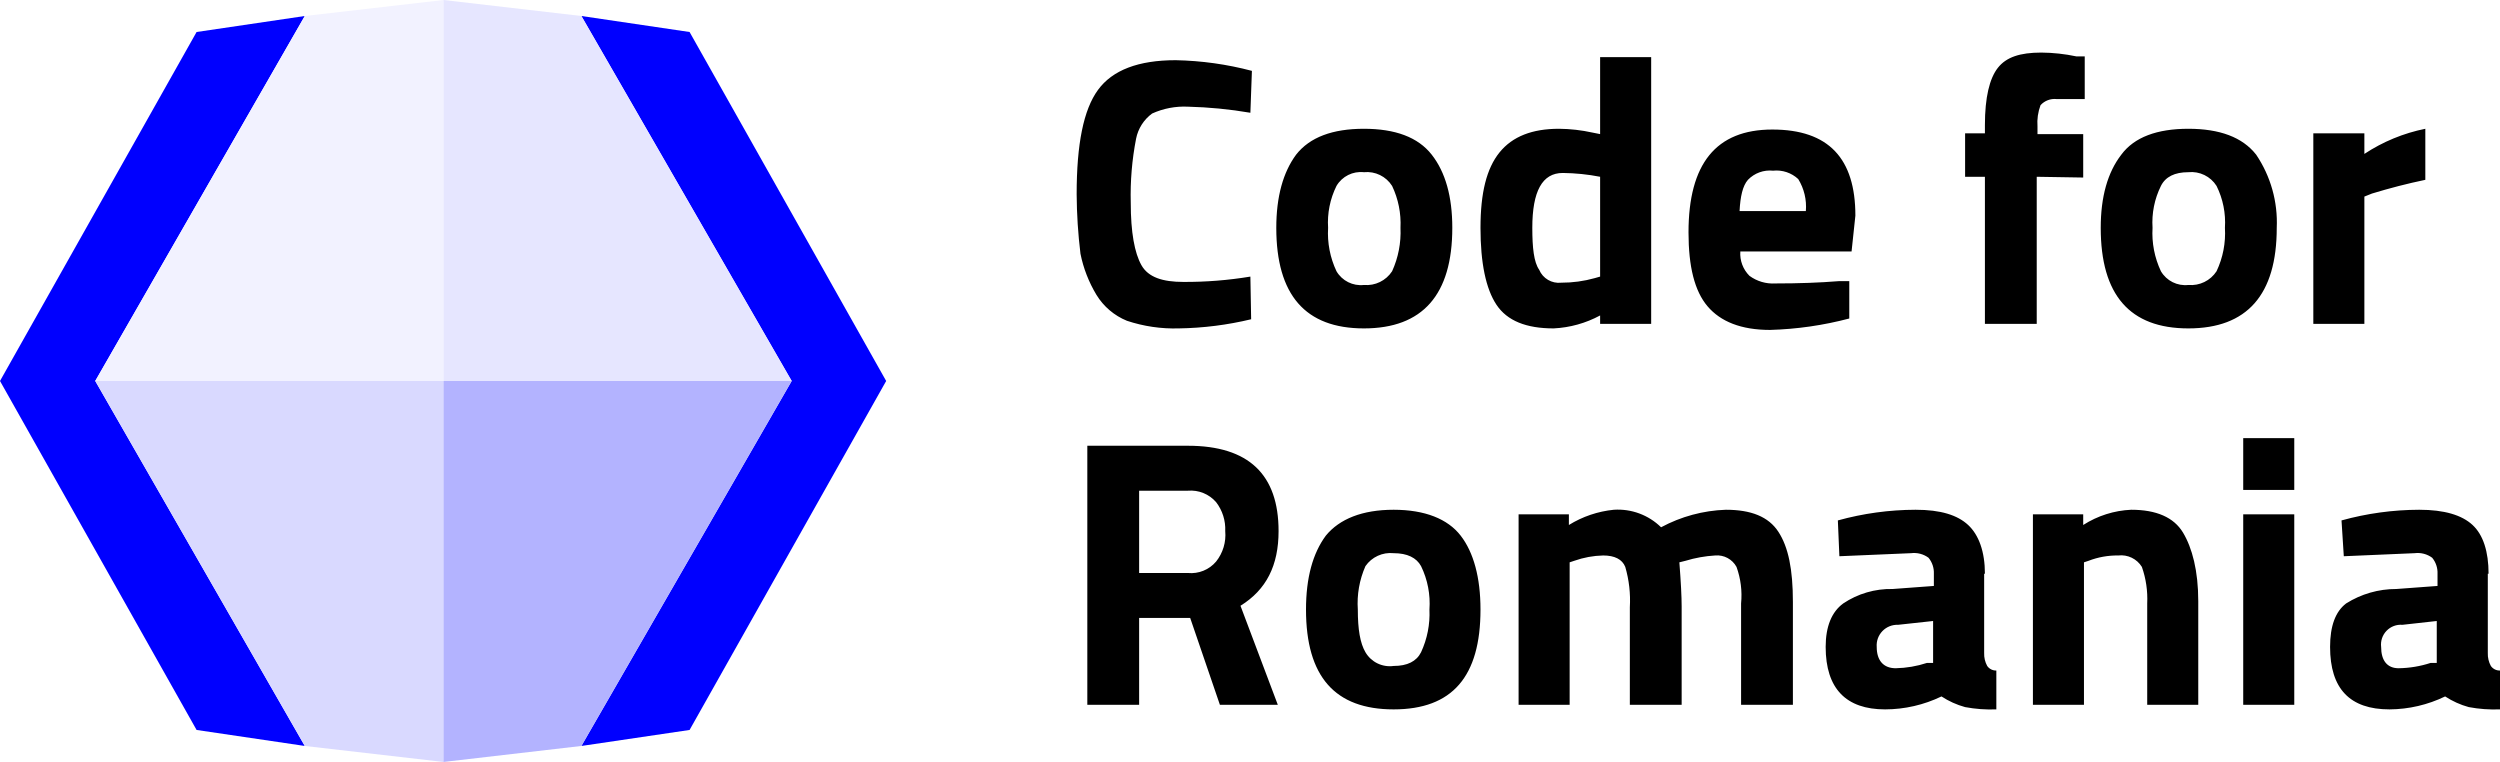
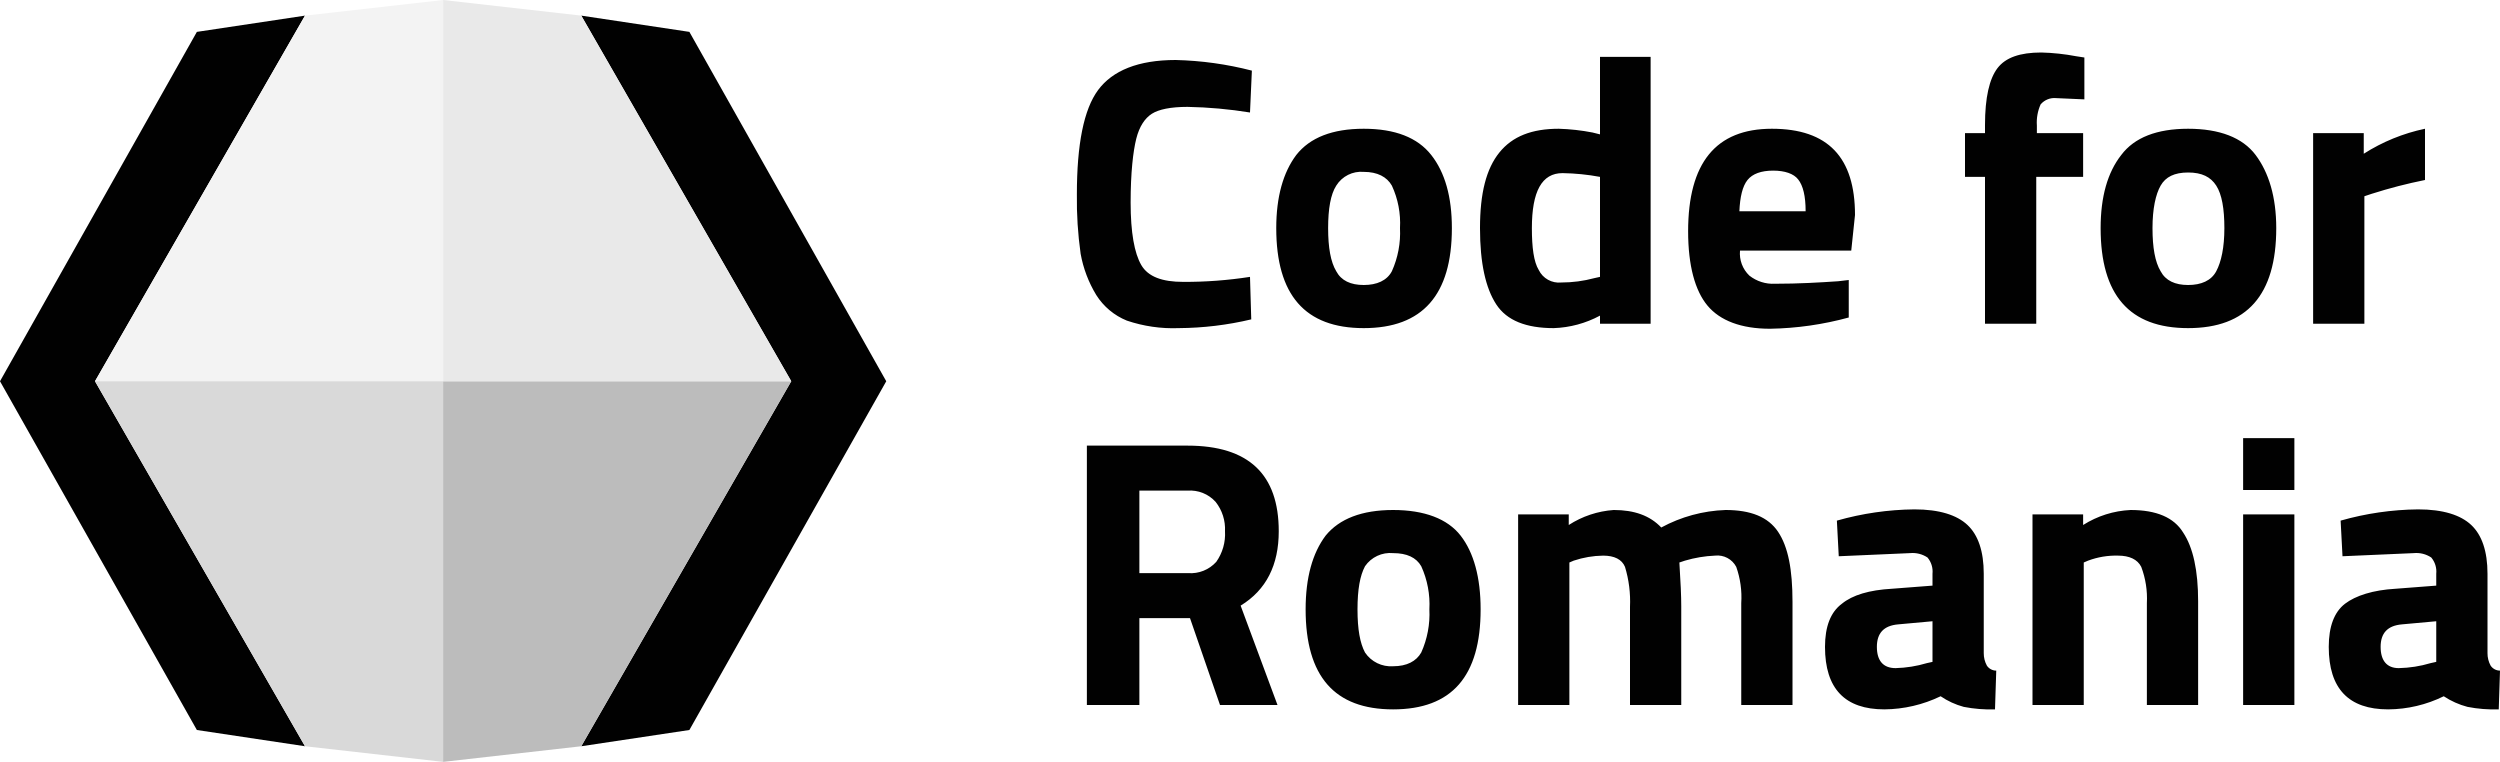
- <svg xmlns="http://www.w3.org/2000/svg" viewBox="0 0 328.1 100">
-   <path fill="#00f" d="M40 2.1L25.8 4.2 0 50l25.8 45.8L40 97.9 12.5 50zm36.3 0l14.2 2.1L116.3 50 90.5 95.8l-14.2 2.1L103.9 50z" />
-   <path fill="#f2f2ff" d="M40 2.1L58.2 0v50H12.5z" />
-   <path fill="#d9d9ff" d="M40 97.9l18.2 2.1V50H12.5z" />
-   <path fill="#b3b3ff" d="M76.3 97.9L58.2 100V50h45.7z" />
-   <path fill="#e6e6ff" d="M76.3 2.1L58.2 0v50h45.7z" />
-   <path d="M164.2 41.9a43.4 43.4 0 0 1-9.5 1.2 19.7 19.7 0 0 1-6.8-1 8.4 8.4 0 0 1-4-3.4 16.9 16.9 0 0 1-2.1-5.4 68.1 68.1 0 0 1-.5-7.8c0-6.6.9-11.1 2.8-13.7s5.3-3.9 10.2-3.9a42.3 42.3 0 0 1 10 1.4l-.2 5.5a56.9 56.9 0 0 0-8.2-.8 10.2 10.2 0 0 0-4.7.9 5.4 5.4 0 0 0-2.1 3.3 38.7 38.7 0 0 0-.7 8.4c0 3.9.5 6.6 1.4 8.2s2.8 2.2 5.5 2.2a52.2 52.2 0 0 0 8.8-.7zm5.9-21.6c1.8-2.3 4.8-3.4 8.9-3.4s7.1 1.1 8.9 3.4 2.7 5.5 2.7 9.6c0 8.8-3.9 13.2-11.6 13.2s-11.5-4.4-11.5-13.2c0-4.1.9-7.3 2.6-9.6zm5.3 15.3a3.7 3.7 0 0 0 3.6 1.8 4 4 0 0 0 3.7-1.8 12.4 12.4 0 0 0 1.1-5.7 11.5 11.5 0 0 0-1.1-5.5 3.9 3.9 0 0 0-3.7-1.8 3.7 3.7 0 0 0-3.6 1.8 10.8 10.8 0 0 0-1.1 5.5 11.7 11.7 0 0 0 1.1 5.7zm41.3-28.1v35H210v-1.1a14.3 14.3 0 0 1-6.1 1.7c-3.6 0-6.1-1-7.5-3.1s-2.1-5.5-2.1-10.1.8-7.8 2.5-9.9 4.3-3.1 7.8-3.1a21.2 21.2 0 0 1 4.4.5l1 .2V7.5zm-7.4 29l.7-.2V23.2a27.2 27.2 0 0 0-4.9-.5c-2.7 0-4 2.4-4 7.2 0 2.6.2 4.5.9 5.5a2.8 2.8 0 0 0 2.9 1.7 16.1 16.1 0 0 0 4.4-.6zm20.3-.3a5.2 5.2 0 0 0 3.4 1c3.1 0 5.8-.1 8.3-.3h1.4v4.9a45.8 45.8 0 0 1-10.4 1.5c-3.8 0-6.5-1.1-8.2-3.1s-2.5-5.2-2.5-9.7c0-9 3.6-13.5 11-13.5s10.9 3.8 10.9 11.3L243 33h-14.6a4.1 4.1 0 0 0 1.2 3.2zm7.4-8.5a6.9 6.9 0 0 0-1-4.2 4.2 4.2 0 0 0-3.3-1.1 4 4 0 0 0-3.3 1.2c-.7.8-1 2.2-1.1 4.1zm30.3-4.5v19.3h-6.8V23.2h-2.6v-5.7h2.6v-1.1c0-3.6.6-6.1 1.7-7.5s2.9-2 5.7-2a23.1 23.1 0 0 1 4.6.5h1.1V13h-3.7a2.5 2.5 0 0 0-2.1.8 6.6 6.6 0 0 0-.4 2.8v1h6v5.7zm11.1-2.9c1.7-2.3 4.7-3.4 8.8-3.4s7.1 1.1 8.9 3.4a15.9 15.9 0 0 1 2.7 9.6c0 8.8-3.9 13.2-11.6 13.2s-11.5-4.4-11.5-13.2q0-6.1 2.7-9.6zm5.2 15.3a3.7 3.7 0 0 0 3.6 1.8 4 4 0 0 0 3.7-1.8 11.7 11.7 0 0 0 1.1-5.7 10.8 10.8 0 0 0-1.1-5.5 3.9 3.9 0 0 0-3.7-1.8q-2.7 0-3.6 1.8a10.8 10.8 0 0 0-1.1 5.5 11.7 11.7 0 0 0 1.1 5.7zm20 6.9v-25h6.7v2.7a22.6 22.6 0 0 1 8-3.3v6.7c-2.4.5-4.7 1.1-7 1.8l-1 .4v16.7zM149.5 81.1v11.4h-6.8v-34h13.2c8 0 11.9 3.8 11.9 11.2 0 4.5-1.6 7.7-5 9.8l4.9 13h-7.6l-3.9-11.4zm10.1-7.4a5.6 5.6 0 0 0 1.2-4 5.8 5.8 0 0 0-1.2-3.8 4.4 4.4 0 0 0-3.7-1.5h-6.4v10.8h6.4a4.3 4.3 0 0 0 3.7-1.5zm14.4-3.4c1.8-2.2 4.8-3.4 8.9-3.4s7.1 1.2 8.8 3.4 2.6 5.5 2.6 9.7c0 8.8-3.7 13.1-11.4 13.1s-11.5-4.3-11.5-13.1c0-4.2.9-7.4 2.6-9.7zm5.2 15.3a3.7 3.7 0 0 0 3.7 1.8q2.7 0 3.6-1.8a12 12 0 0 0 1.1-5.6 11.2 11.2 0 0 0-1.1-5.7c-.6-1.1-1.8-1.7-3.6-1.7a4 4 0 0 0-3.7 1.7 12.1 12.1 0 0 0-1 5.7c0 2.6.3 4.4 1 5.6zm26.8 6.9h-6.7v-25h6.6v1.4a13.8 13.8 0 0 1 5.9-2 8.1 8.1 0 0 1 6.2 2.3 19.3 19.3 0 0 1 8.5-2.3c3.3 0 5.6.9 6.9 2.9s1.9 4.9 1.9 9.2v13.5h-6.8V79.2a11 11 0 0 0-.6-4.8 2.9 2.9 0 0 0-2.8-1.5 16.8 16.8 0 0 0-3.9.7l-.8.2c.2 2.6.3 4.5.3 5.8v12.9h-6.8V79.7a15.7 15.7 0 0 0-.6-5.3c-.4-1-1.4-1.5-2.9-1.5a12.2 12.2 0 0 0-3.8.7l-.6.2zm54.4-17.2v10.4a3.3 3.3 0 0 0 .4 1.7 1.4 1.4 0 0 0 1.2.6v5.1a18.4 18.4 0 0 1-4.1-.3 10.9 10.9 0 0 1-3.1-1.4 17.1 17.1 0 0 1-7.4 1.7c-5.1 0-7.8-2.7-7.8-8.2 0-2.7.8-4.6 2.3-5.7a11.2 11.2 0 0 1 6.5-1.9l5.4-.4v-1.6a3.1 3.1 0 0 0-.7-2.1 3.2 3.2 0 0 0-2.3-.6l-9.4.4-.2-4.7a38.6 38.6 0 0 1 10.2-1.4c3.3 0 5.5.7 6.9 2s2.2 3.5 2.2 6.4zM249.1 82a2.7 2.7 0 0 0-2.8 2.9c0 1.8.9 2.8 2.5 2.8a14.1 14.1 0 0 0 4.1-.7h.8v-5.5zm24.4 10.5h-6.7v-25h6.6v1.4a12.7 12.7 0 0 1 6.3-2c3.3 0 5.6 1 6.8 3s2 5 2 9v13.6h-6.7V79.2a12.7 12.7 0 0 0-.7-4.8 3.2 3.2 0 0 0-3.1-1.5 10.4 10.4 0 0 0-3.9.7l-.6.2zm20.9-28.2v-6.8h6.7v6.8zm0 28.2v-25h6.7v25zm32.1-17.2v10.4a3.3 3.3 0 0 0 .4 1.7 1.4 1.4 0 0 0 1.2.6v5.1a18.4 18.4 0 0 1-4.1-.3 10.9 10.9 0 0 1-3.1-1.4 17 17 0 0 1-7.3 1.7c-5.2 0-7.8-2.7-7.8-8.2q0-4.1 2.1-5.7a12.3 12.3 0 0 1 6.6-1.9l5.4-.4v-1.6a3.1 3.1 0 0 0-.7-2.1 3.2 3.2 0 0 0-2.3-.6l-9.3.4-.3-4.7a38.6 38.6 0 0 1 10.2-1.4c3.3 0 5.6.7 7 2s2.1 3.5 2.1 6.4zM315.3 82a2.6 2.6 0 0 0-2.8 2.9c0 1.8.8 2.8 2.3 2.8a14.2 14.2 0 0 0 4.2-.7h.8v-5.5z" />
+ <svg viewBox="0 0 400 121.9">
+   <path d="M48.8 2.5 31.5 5.1 0 61l31.5 55.8 17.3 2.6L15.2 61zm44.2 0 17.3 2.6L141.8 61l-31.5 55.8-17.3 2.6L126.6 61z" fill="#010101" />
+   <path d="M48.8 2.5 70.9 0v61H15.2z" fill="#f3f3f3" />
+   <path d="m48.8 119.4 22.1 2.5V61H15.2z" fill="#d9d9d9" />
+   <path d="m93 119.4-22.1 2.5V61h55.7z" fill="#bcbcbc" />
+   <path d="M93 2.5 70.9 0v61h55.7z" fill="#e9e9e9" />
+   <path d="M200.2 51.1a51.4 51.4 0 0 1-11.6 1.4 23.1 23.1 0 0 1-8.3-1.2 10.4 10.4 0 0 1-4.9-4.1 19.3 19.3 0 0 1-2.5-6.6 62.2 62.2 0 0 1-.6-9.5c0-8 1.1-13.6 3.4-16.7s6.4-4.8 12.4-4.8a53.8 53.8 0 0 1 12.2 1.7L200 18a70.4 70.4 0 0 0-10-.9c-2.7 0-4.6.4-5.7 1.1s-2 2-2.5 4-.9 5.4-.9 10.2.6 8.1 1.7 10 3.4 2.7 6.7 2.7a67.5 67.5 0 0 0 10.7-.8zm7.2-26.3q3.3-4.2 10.8-4.2t10.8 4.2q3.3 4.2 3.3 11.7c0 10.7-4.7 16-14.1 16s-14-5.3-14-16c0-5 1.1-8.9 3.2-11.7zm6.4 18.6c.8 1.5 2.3 2.2 4.4 2.2s3.7-.7 4.5-2.2a15 15 0 0 0 1.3-6.9 14.3 14.3 0 0 0-1.3-6.8c-.8-1.4-2.3-2.2-4.5-2.2a4.7 4.7 0 0 0-4.4 2.2c-.9 1.4-1.3 3.7-1.3 6.8s.4 5.4 1.3 6.9zm50.3-34.3v42.7H256v-1.3a16.8 16.8 0 0 1-7.4 2c-4.4 0-7.5-1.2-9.2-3.8s-2.6-6.6-2.6-12.2 1-9.5 3.1-12.1 5.2-3.8 9.5-3.8a33.6 33.6 0 0 1 5.4.6l1.2.3V9.1zm-9 35.4.9-.2v-16a35.7 35.7 0 0 0-6-.6c-3.3 0-4.9 2.9-4.9 8.8 0 3.1.3 5.4 1.1 6.7a3.6 3.6 0 0 0 3.6 2 20.4 20.4 0 0 0 5.3-.7zm24.8-.4a6.1 6.1 0 0 0 4.1 1.3c3.8 0 7.1-.2 10.1-.4l1.7-.2v6a50.9 50.9 0 0 1-12.6 1.8c-4.6 0-8-1.3-10-3.7s-3.1-6.4-3.1-11.9c0-10.9 4.4-16.4 13.4-16.4s13.3 4.6 13.3 13.8l-.6 5.7h-17.8a4.9 4.9 0 0 0 1.5 4zm9-10.3q0-3.6-1.2-5.1c-.7-.9-2.1-1.4-4-1.4s-3.3.5-4.1 1.5-1.2 2.7-1.3 5zm36.9-5.5v23.5h-8.2V28.3h-3.2v-7h3.2V20c0-4.4.7-7.4 2-9.1s3.6-2.5 7-2.5a34.5 34.5 0 0 1 5.6.6l1.3.2v6.7l-4.5-.2a2.9 2.9 0 0 0-2.5 1 7.1 7.1 0 0 0-.6 3.4v1.2h7.4v7zm13.6-3.5c2.1-2.8 5.7-4.2 10.7-4.2s8.7 1.4 10.8 4.2 3.3 6.7 3.3 11.7c0 10.7-4.7 16-14.1 16s-14-5.3-14-16q0-7.5 3.3-11.7zm6.3 18.6c.8 1.5 2.3 2.2 4.4 2.2s3.7-.7 4.5-2.2 1.3-3.8 1.3-6.9-.4-5.4-1.3-6.8-2.3-2.1-4.5-2.1-3.6.7-4.4 2.1-1.3 3.7-1.3 6.8.4 5.4 1.3 6.9zm24.4 8.4V21.3h8.1v3.3a29.4 29.4 0 0 1 9.8-4v8.2a79.4 79.4 0 0 0-8.5 2.2l-1.2.4v20.4zM182.3 98.9v13.9h-8.4V71.3H190c9.8 0 14.6 4.6 14.6 13.7 0 5.4-2 9.4-6.1 11.9l5.9 15.9h-9.2l-4.8-13.9zm12.3-9A7.7 7.7 0 0 0 196 85a7 7 0 0 0-1.5-4.7 5.5 5.5 0 0 0-4.5-1.8h-7.7v13.2h7.8a5.5 5.5 0 0 0 4.5-1.8zm17.5-4.2c2.2-2.7 5.8-4.1 10.8-4.1s8.7 1.4 10.8 4.1 3.2 6.7 3.2 11.8c0 10.7-4.6 16-14 16s-14-5.3-14-16c0-5.1 1.1-9 3.2-11.8zm6.3 18.7a5 5 0 0 0 4.5 2.2c2.2 0 3.7-.8 4.5-2.2a15 15 0 0 0 1.3-6.9 14.7 14.7 0 0 0-1.3-6.9q-1.2-2.1-4.5-2.1a4.9 4.9 0 0 0-4.5 2.1c-.8 1.5-1.2 3.7-1.2 6.9s.4 5.4 1.2 6.9zm32.7 8.4h-8.2V82.3h8.1V84a15.2 15.2 0 0 1 7.2-2.4c3.3 0 5.8.9 7.6 2.8a23.2 23.2 0 0 1 10.3-2.8c4 0 6.8 1.1 8.4 3.5s2.3 6 2.3 11.2v16.5h-8.2V96.5a14.6 14.6 0 0 0-.8-5.8 3.4 3.4 0 0 0-3.4-1.8 19.9 19.9 0 0 0-4.8.8l-.9.3c.2 3.1.3 5.4.3 7v15.8h-8.2V97.1a19.1 19.1 0 0 0-.8-6.4c-.5-1.2-1.7-1.8-3.5-1.8a15.5 15.5 0 0 0-4.7.8l-.7.3v22.8zm66.3-21v12.7a4.1 4.1 0 0 0 .5 2 1.8 1.8 0 0 0 1.5.8l-.2 6.2a22.3 22.3 0 0 1-5-.4 12.2 12.2 0 0 1-3.7-1.7 21.1 21.1 0 0 1-9 2.1c-6.3 0-9.5-3.3-9.5-10q0-4.9 2.7-6.9c1.7-1.4 4.4-2.2 8-2.4l6.5-.5v-1.9a3.5 3.5 0 0 0-.8-2.6 4.3 4.3 0 0 0-2.8-.7l-11.4.5-.3-5.7a47 47 0 0 1 12.4-1.8c4 0 6.8.9 8.5 2.5s2.6 4.2 2.6 7.8zm-13.7 8.1c-2.3.2-3.4 1.4-3.4 3.6s1 3.4 3 3.4a19.2 19.2 0 0 0 5-.8l.9-.2v-6.5zm29.7 12.9h-8.2V82.3h8.1V84a15.5 15.5 0 0 1 7.6-2.4q6.2 0 8.4 3.6c1.6 2.4 2.4 6.1 2.4 11v16.6h-8.2V96.5a14.3 14.3 0 0 0-.9-5.8c-.6-1.2-1.9-1.8-3.7-1.8a12.7 12.7 0 0 0-4.8.8l-.7.3zm25.5-34.4v-8.3h8.2v8.3zm0 34.4V82.3h8.2v30.5zm39.1-21v12.7a4.1 4.1 0 0 0 .5 2 1.8 1.8 0 0 0 1.5.8l-.2 6.2a22.3 22.3 0 0 1-5-.4 12.7 12.7 0 0 1-3.8-1.7 20.4 20.4 0 0 1-8.9 2.1c-6.3 0-9.5-3.3-9.5-10 0-3.3.9-5.6 2.6-6.9s4.5-2.2 8.1-2.4l6.5-.5v-1.9a3.5 3.5 0 0 0-.8-2.6 4.3 4.3 0 0 0-2.8-.7l-11.4.5-.3-5.7a47 47 0 0 1 12.4-1.8c4 0 6.8.9 8.5 2.5s2.6 4.2 2.6 7.8zm-13.7 8.1c-2.3.2-3.4 1.4-3.4 3.6s1 3.4 2.9 3.4a19.2 19.2 0 0 0 5.1-.8l.9-.2v-6.5z" fill="#010101" />
</svg>
